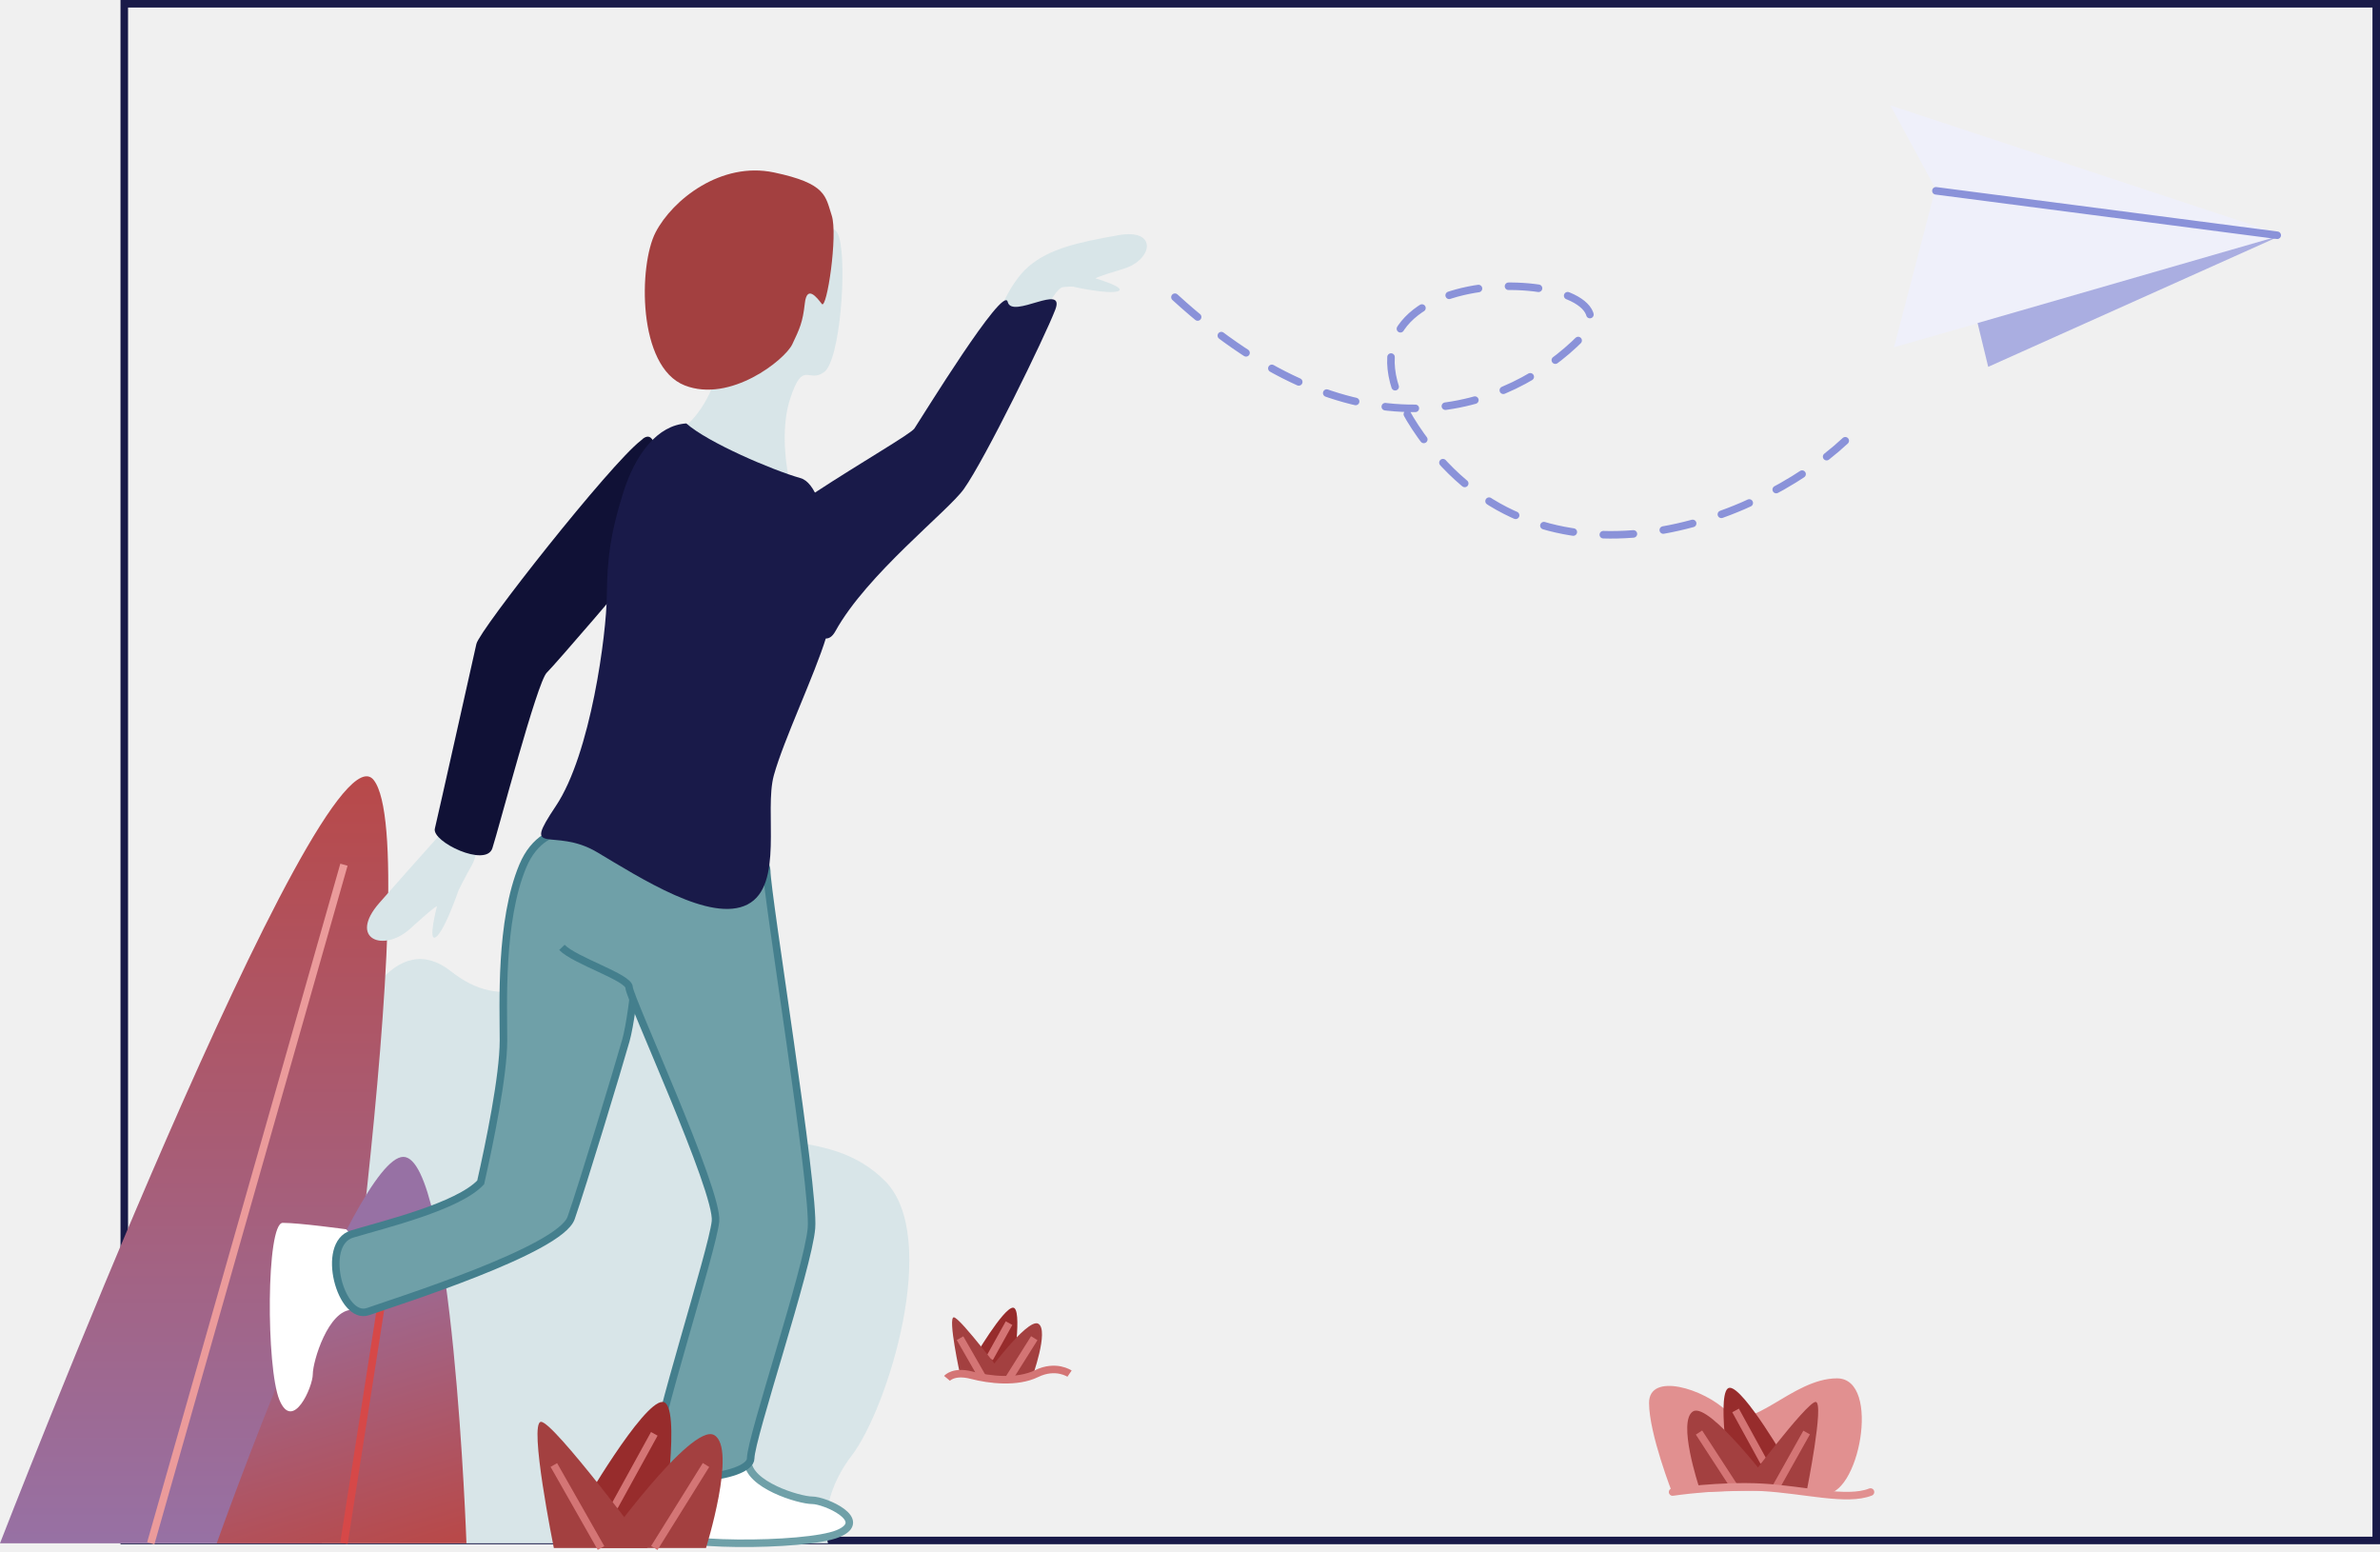
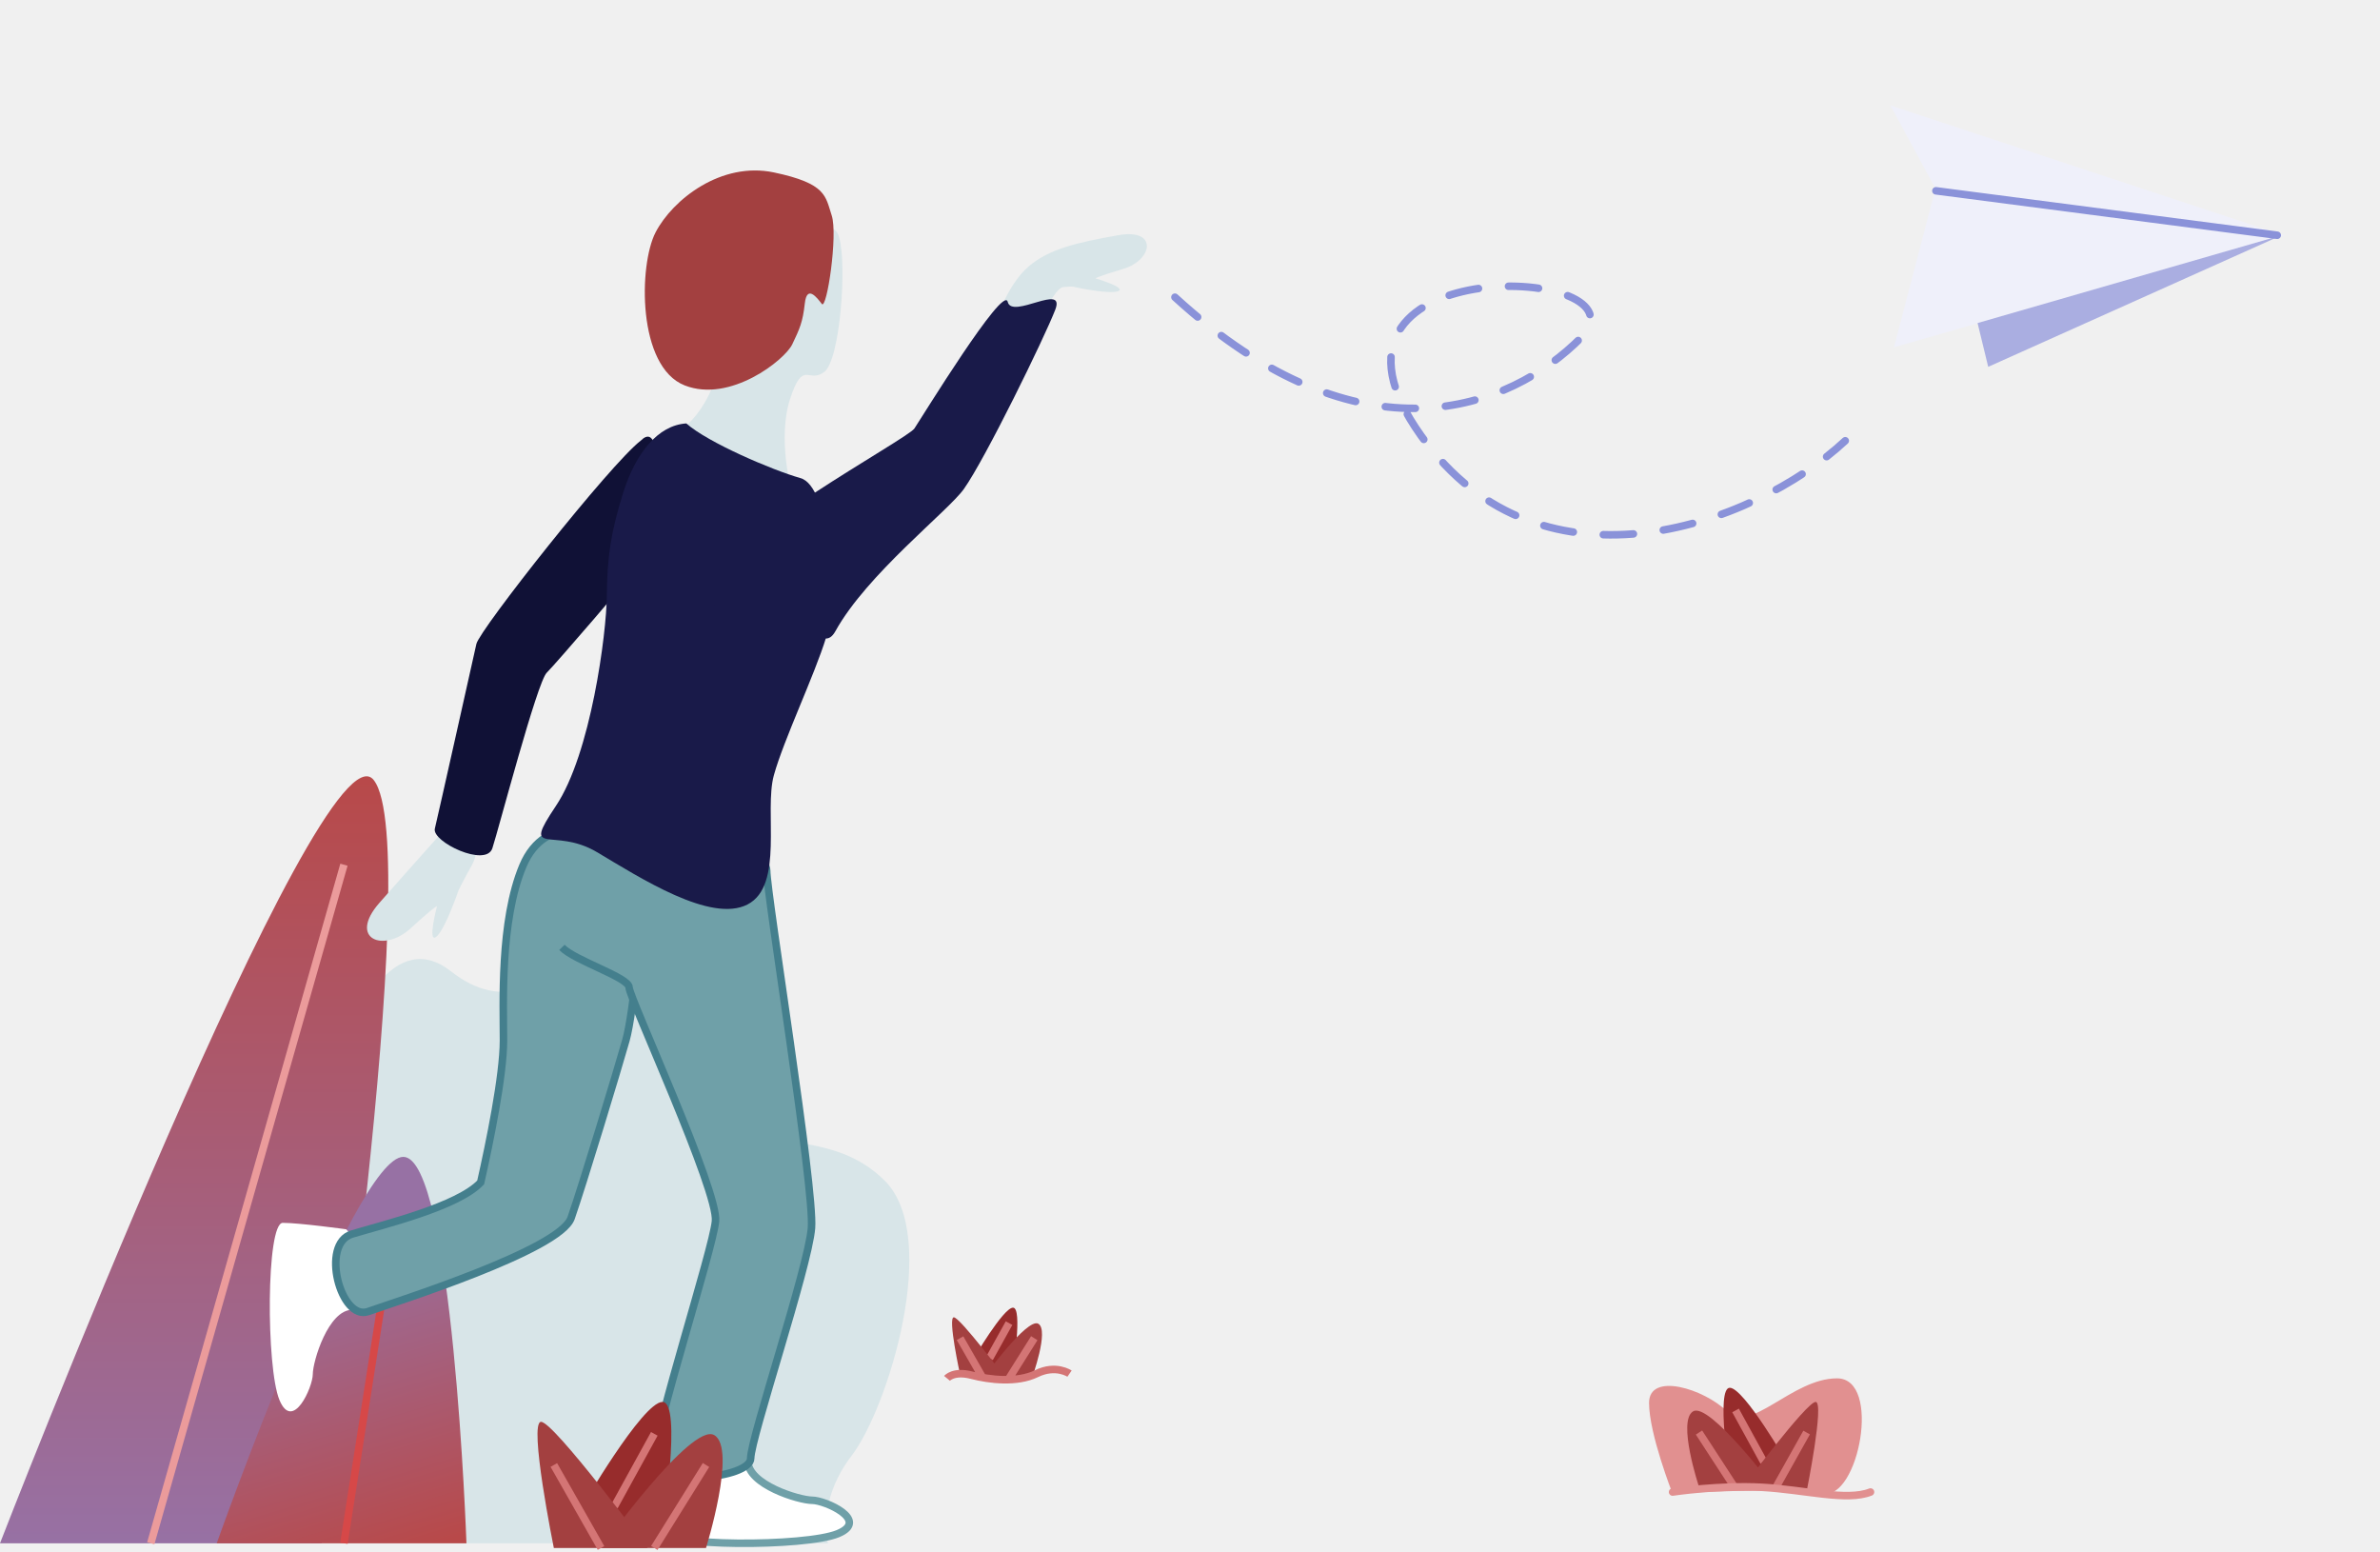
- <svg xmlns="http://www.w3.org/2000/svg" width="316" height="206" viewBox="0 0 316 206" fill="none">
-   <rect x="16.5" y="0.5" width="299" height="204" stroke="#191A49" />
-   <path fill-rule="evenodd" clip-rule="evenodd" d="M109.933 204.874C109.933 204.874 108.35 199.414 113.1 193.209C117.851 187.004 124.977 164.17 117.455 156.724C109.933 149.278 100.63 154.014 98.848 146.682C97.067 139.35 94.691 120.487 83.408 125.699C72.125 130.911 66.781 134.386 59.853 128.926C52.925 123.465 46.59 132.401 43.225 147.789C39.86 163.177 40.058 174.842 31.15 177.076C22.243 179.31 20.659 186.011 20.659 191.968C20.659 197.925 13.137 204.874 13.137 204.874H109.933Z" fill="#D8E5E8" />
-   <path fill-rule="evenodd" clip-rule="evenodd" d="M-1.14441e-05 204.874C-1.14441e-05 204.874 42.71 94.795 49.619 103.552C56.528 112.308 42.71 204.874 42.71 204.874H-1.14441e-05Z" fill="url(#paint0_linear)" />
-   <path d="M45.667 114.792L20.019 204.874" stroke="#EB9B9B" />
-   <path fill-rule="evenodd" clip-rule="evenodd" d="M61.932 204.874C61.932 204.874 60.119 153.578 53.548 153.578C46.977 153.578 28.776 204.874 28.776 204.874H61.932Z" fill="url(#paint1_linear)" />
-   <path d="M45.667 204.874L51.922 164.838" stroke="#D64848" />
-   <path fill-rule="evenodd" clip-rule="evenodd" d="M132.33 42.352C132.33 42.352 133.821 37.729 136.586 35.363C139.351 32.997 143.191 32.163 148.485 31.224C153.778 30.284 153.071 34.52 149.16 35.688C145.248 36.857 145.471 36.962 145.471 36.962C145.471 36.962 149.629 38.182 148.469 38.648C147.31 39.115 142.704 38.114 142.704 38.114C142.704 38.114 142.617 37.952 141.15 38.114C139.684 38.277 136.735 45.735 136.735 45.735L132.33 42.352Z" fill="#D8E5E8" />
-   <path fill-rule="evenodd" clip-rule="evenodd" d="M88.6 194.735C88.6 194.735 87.745 200.938 87.745 203.153C87.745 205.368 106.982 205.368 111.258 203.596C115.533 201.824 109.547 199.165 107.837 199.165C106.127 199.165 99.287 197.111 99.287 193.929C99.287 190.747 93.73 189.861 93.73 189.861L88.6 194.735Z" fill="white" stroke="#6FA0A8" />
-   <path fill-rule="evenodd" clip-rule="evenodd" d="M45.962 163.191C45.962 163.191 39.759 162.336 37.544 162.336C35.328 162.336 35.328 181.574 37.101 185.849C38.873 190.124 41.531 184.139 41.531 182.429C41.531 180.719 43.586 173.878 46.768 173.878C49.95 173.878 50.836 168.321 50.836 168.321L45.962 163.191Z" fill="white" />
-   <path fill-rule="evenodd" clip-rule="evenodd" d="M69.414 114.965C66.351 122.289 66.848 133.394 66.848 138.109C66.848 142.823 64.983 151.824 63.821 156.967C60.8 160.181 51.02 162.539 46.742 163.824C42.464 165.11 45.257 175.396 48.881 174.111C52.505 172.825 74.334 165.967 75.831 161.681C77.328 157.396 82.013 141.966 83.103 138.109C84.194 134.251 85.242 121.394 85.242 121.394L80.109 110.679C80.109 110.679 72.477 107.64 69.414 114.965Z" fill="#6FA0A8" stroke="#447F8D" />
-   <path fill-rule="evenodd" clip-rule="evenodd" d="M68.001 103.806L62.656 106.091C62.656 106.091 54.535 115.091 50.361 119.872C46.187 124.653 50.914 126.516 54.48 123.272C58.046 120.027 58.017 120.317 58.017 120.317C58.017 120.317 56.724 125.264 57.903 124.375C59.082 123.486 60.87 118.221 60.87 118.221C60.87 118.221 61.575 116.744 62.656 114.847C63.738 112.949 64.115 107.298 64.115 107.298L68.001 103.806Z" fill="#D8E5E8" />
-   <path fill-rule="evenodd" clip-rule="evenodd" d="M85.079 58.491C81.013 61.619 63.676 83.596 63.252 85.482C62.828 87.369 58.16 108.26 57.735 110.005C57.311 111.749 64.525 115.205 65.374 112.605C66.222 110.005 71.3 90.592 72.588 89.309C73.875 88.026 83.621 76.675 85.318 74.537C87.015 72.398 88.832 54.738 85.079 58.491Z" fill="#101136" />
-   <path fill-rule="evenodd" clip-rule="evenodd" d="M83.528 106.66L90.325 107.582C90.325 107.582 101.795 112.461 101.795 115.565C101.795 118.67 108.167 157.767 107.742 163.022C107.318 168.277 99.671 190.913 99.671 193.599C99.671 196.286 86.927 197.565 86.927 193.599C86.927 189.633 94.573 166.126 94.998 162.135C95.423 158.143 83.528 132.419 83.528 131.088C83.528 129.758 76.307 127.54 74.607 125.766" fill="#6FA0A8" />
-   <path d="M83.528 106.66L90.325 107.582C90.325 107.582 101.795 112.461 101.795 115.565C101.795 118.67 108.167 157.767 107.742 163.022C107.318 168.277 99.671 190.913 99.671 193.599C99.671 196.286 86.927 197.565 86.927 193.599C86.927 189.633 94.573 166.126 94.998 162.135C95.423 158.143 83.528 132.419 83.528 131.088C83.528 129.758 76.307 127.54 74.607 125.766" stroke="#447F8D" />
-   <path fill-rule="evenodd" clip-rule="evenodd" d="M95.064 49.476C94.763 52.198 92.002 56.601 89.647 57.344C87.29 58.088 92.992 64.791 96.589 66.533C100.186 68.276 105.046 64.904 105.046 64.904C105.046 64.904 103.198 58.169 104.916 52.917C106.633 47.666 107.326 50.952 109.435 49.384C111.543 47.817 112.479 35.198 111.413 31.494C110.347 27.789 105.518 33.761 105.518 33.761L101.373 43.833C101.373 43.833 95.365 46.754 95.064 49.476Z" fill="#D8E5E8" />
-   <path fill-rule="evenodd" clip-rule="evenodd" d="M110.428 28.599C111.275 31.151 109.774 41.212 109.115 40.349C108.456 39.487 107.138 37.763 106.857 40.281C106.576 42.799 106.18 43.629 105.193 45.705C104.206 47.78 96.958 53.532 90.913 51.166C84.604 48.696 84.788 35.176 87.048 30.836C89.307 26.496 95.747 21.415 102.757 22.891C109.767 24.367 109.58 26.046 110.428 28.599Z" fill="#A34040" />
-   <path fill-rule="evenodd" clip-rule="evenodd" d="M106.261 63.463C110.252 64.525 111.236 79.547 109.693 84.596C108.149 89.645 104.076 98.138 102.75 102.913C101.425 107.689 104.129 117.563 99.248 120.072C94.368 122.58 85.019 116.544 79.261 113.123C73.504 109.703 69.162 113.932 73.804 106.998C78.446 100.063 80.525 84.138 80.571 79.078C80.617 74.017 81.077 70.734 82.731 65.448C84.385 60.163 87.36 56.444 91.124 56.212C93.975 58.746 102.556 62.415 106.261 63.463Z" fill="#191A49" />
-   <path fill-rule="evenodd" clip-rule="evenodd" d="M94.734 77.282C93.781 82.976 99.278 87.246 105.214 82.501C106.835 81.205 109.157 86.984 110.923 83.787C115.092 76.238 125.9 67.845 127.977 64.914C130.836 60.881 138.676 44.823 140.105 41.133C141.534 37.444 134.341 42.444 133.796 40.071C133.251 37.699 122.363 55.458 121.41 56.881C120.458 58.304 95.687 71.589 94.734 77.282Z" fill="#191A49" />
-   <path fill-rule="evenodd" clip-rule="evenodd" d="M77.145 200.211C77.145 200.211 85.306 186.107 87.959 186.107C90.612 186.107 87.959 202.855 87.959 202.855L77.145 200.211Z" fill="#972C2C" />
-   <path d="M86.874 190.347L81.567 199.991" stroke="#D47575" />
-   <path fill-rule="evenodd" clip-rule="evenodd" d="M73.534 205.5C73.534 205.5 70.143 188.752 71.839 188.752C73.534 188.752 85.989 205.5 85.989 205.5H73.534Z" fill="#A34040" />
-   <path fill-rule="evenodd" clip-rule="evenodd" d="M79.798 205.5C79.798 205.5 91.799 188.752 94.833 190.515C97.868 192.278 93.738 205.5 93.738 205.5H79.798Z" fill="#A34040" />
-   <path d="M93.739 194.481L86.874 205.5" stroke="#D47575" />
-   <path d="M73.534 194.481L79.798 205.5" stroke="#D47575" />
-   <path fill-rule="evenodd" clip-rule="evenodd" d="M129.229 180.42C129.229 180.42 133.209 173.596 134.503 173.596C135.798 173.596 134.503 181.7 134.503 181.7L129.229 180.42Z" fill="#972C2C" />
-   <path d="M133.975 175.648L131.386 180.314" stroke="#D47575" />
-   <path fill-rule="evenodd" clip-rule="evenodd" d="M127.467 182.446C127.467 182.446 125.813 174.876 126.64 174.876C127.467 174.876 133.543 182.98 133.543 182.98L127.467 182.446Z" fill="#A34040" />
-   <path fill-rule="evenodd" clip-rule="evenodd" d="M130.524 182.98C130.524 182.98 136.378 174.876 137.858 175.729C139.339 176.582 137 182.98 137 182.98H130.524Z" fill="#A34040" />
-   <path d="M137.323 177.648L133.974 182.98" stroke="#D47575" />
-   <path d="M127.468 177.648L130.524 182.98" stroke="#D47575" />
-   <path d="M125.739 182.979C125.739 182.979 126.605 181.934 128.995 182.559C131.386 183.185 135.062 183.605 137.625 182.354C140.188 181.103 142.004 182.354 142.004 182.354" stroke="#D47575" />
-   <path fill-rule="evenodd" clip-rule="evenodd" d="M242.036 198.278C246.756 199.188 249.898 182.979 243.908 182.979C237.919 182.979 232.452 190.433 229.332 187.385C226.212 184.338 218.95 182.12 218.95 186.239C218.95 190.357 222.07 198.278 222.07 198.278C222.07 198.278 237.317 197.367 242.036 198.278Z" fill="#E19090" />
-   <path fill-rule="evenodd" clip-rule="evenodd" d="M237.317 194.239C237.317 194.239 231.545 184.23 229.669 184.23C227.792 184.23 229.669 196.116 229.669 196.116L237.317 194.239Z" fill="#972C2C" />
-   <path d="M230.436 187.239L234.189 194.083" stroke="#D47575" />
-   <path fill-rule="evenodd" clip-rule="evenodd" d="M239.871 197.993C239.871 197.993 242.27 186.107 241.07 186.107C239.871 186.107 231.461 197.367 231.461 197.367L239.871 197.993Z" fill="#A34040" />
-   <path fill-rule="evenodd" clip-rule="evenodd" d="M235.44 197.367C235.44 197.367 226.952 186.107 224.806 187.358C222.659 188.609 225.58 197.367 225.58 197.367H235.44Z" fill="#A34040" />
-   <path d="M225.58 190.173L230.21 197.289" stroke="#D47575" />
-   <path d="M239.871 190.173L235.84 197.367" stroke="#D47575" />
-   <path d="M222.078 198.071C222.078 198.071 228.333 197.133 233.963 197.446C239.594 197.758 245.224 199.322 248.352 198.071" stroke="#E19090" stroke-linecap="round" />
-   <path d="M251.472 46.101L303.4 31.231L256.901 25.33L251.472 46.101Z" fill="#EFF0FA" />
-   <path d="M251 14L303.164 31.231L257.137 25.33L251 14Z" fill="#EFF0FA" />
-   <path d="M263.981 48.698L262.57 42.886L302.928 31.231L263.981 48.698Z" fill="#AAAEE1" />
-   <path d="M257.037 25.33L302.356 31.231" stroke="#8A92D9" stroke-linecap="round" />
-   <path d="M156 39.454C180.722 62.085 200.5 54.343 209.939 44.814C219.379 35.285 172.182 32.903 187.914 56.725C203.646 80.547 232.864 69.827 245 58.512" stroke="#8A92D9" stroke-linecap="round" stroke-linejoin="round" stroke-dasharray="4 4" />
+ <svg xmlns="http://www.w3.org/2000/svg" width="316" height="206" fill="none">
+   <path fill-rule="evenodd" clip-rule="evenodd" d="M109.933 204.874s-1.583-5.46 3.167-11.665c4.751-6.205 11.877-29.039 4.355-36.485-7.522-7.446-16.825-2.71-18.607-10.042-1.781-7.332-4.157-26.195-15.44-20.983s-16.627 8.687-23.555 3.227c-6.928-5.461-13.263 3.475-16.628 18.863s-3.167 27.053-12.075 29.287c-8.907 2.234-10.49 8.935-10.49 14.892 0 5.957-7.523 12.906-7.523 12.906h96.796Z" fill="#D8E5E8" />
+   <path fill-rule="evenodd" clip-rule="evenodd" d="M0 204.874S42.71 94.795 49.62 103.552c6.908 8.756-6.91 101.322-6.91 101.322H0Z" fill="url(#a)" />
+   <path d="m45.667 114.792-25.648 90.082" stroke="#EB9B9B" />
+   <path fill-rule="evenodd" clip-rule="evenodd" d="M61.932 204.874s-1.813-51.296-8.384-51.296c-6.571 0-24.772 51.296-24.772 51.296h33.156Z" fill="url(#b)" />
+   <path d="m45.667 204.874 6.255-40.036" stroke="#D64848" />
+   <path fill-rule="evenodd" clip-rule="evenodd" d="M132.33 42.352s1.491-4.623 4.256-6.989c2.765-2.366 6.605-3.2 11.899-4.14 5.293-.939 4.586 3.297.675 4.465-3.912 1.169-3.689 1.274-3.689 1.274s4.158 1.22 2.998 1.686c-1.159.467-5.765-.534-5.765-.534s-.087-.162-1.554 0c-1.466.163-4.415 7.62-4.415 7.62l-4.405-3.383v.001Z" fill="#D8E5E8" />
+   <path fill-rule="evenodd" clip-rule="evenodd" d="M88.6 194.735s-.855 6.203-.855 8.418c0 2.215 19.237 2.215 23.513.443 4.275-1.772-1.711-4.431-3.421-4.431-1.71 0-8.55-2.054-8.55-5.236s-5.557-4.068-5.557-4.068l-5.13 4.874Z" fill="#fff" stroke="#6FA0A8" />
+   <path fill-rule="evenodd" clip-rule="evenodd" d="M45.962 163.191s-6.203-.855-8.418-.855c-2.216 0-2.216 19.238-.443 23.513 1.772 4.275 4.43-1.71 4.43-3.42s2.055-8.551 5.237-8.551 4.068-5.557 4.068-5.557l-4.874-5.13Z" fill="#fff" />
+   <path fill-rule="evenodd" clip-rule="evenodd" d="M69.414 114.965c-3.063 7.324-2.566 18.429-2.566 23.144 0 4.714-1.865 13.715-3.027 18.858-3.021 3.214-12.801 5.572-17.079 6.857-4.278 1.286-1.485 11.572 2.139 10.287 3.623-1.286 25.453-8.144 26.95-12.43 1.497-4.285 6.182-19.715 7.272-23.572 1.091-3.858 2.14-16.715 2.14-16.715l-5.134-10.715s-7.632-3.039-10.695 4.286Z" fill="#6FA0A8" stroke="#447F8D" />
+   <path fill-rule="evenodd" clip-rule="evenodd" d="m68 103.806-5.344 2.285s-8.121 9-12.295 13.781c-4.174 4.781.553 6.644 4.12 3.4 3.565-3.245 3.536-2.955 3.536-2.955s-1.293 4.947-.114 4.058c1.179-.889 2.967-6.154 2.967-6.154s.705-1.477 1.786-3.374c1.082-1.898 1.46-7.549 1.46-7.549L68 103.806Z" fill="#D8E5E8" />
+   <path fill-rule="evenodd" clip-rule="evenodd" d="M85.079 58.491c-4.066 3.128-21.403 25.105-21.827 26.991-.425 1.887-5.092 22.778-5.517 24.523-.424 1.744 6.79 5.2 7.639 2.6.848-2.6 5.926-22.013 7.214-23.296 1.287-1.283 11.033-12.634 12.73-14.772 1.697-2.139 3.514-19.8-.24-16.046h.001Z" fill="#101136" />
+   <path fill-rule="evenodd" clip-rule="evenodd" d="m83.528 106.66 6.797.922s11.47 4.879 11.47 7.983c0 3.105 6.372 42.202 5.947 47.457-.424 5.255-8.071 27.891-8.071 30.577 0 2.687-12.744 3.966-12.744 0s7.646-27.473 8.071-31.464c.425-3.992-11.47-29.716-11.47-31.047 0-1.33-7.221-3.548-8.92-5.322" fill="#6FA0A8" />
+   <path d="m83.528 106.66 6.797.922s11.47 4.879 11.47 7.983c0 3.105 6.372 42.202 5.947 47.457-.424 5.255-8.071 27.891-8.071 30.577 0 2.687-12.744 3.966-12.744 0s7.646-27.473 8.071-31.464c.425-3.992-11.47-29.716-11.47-31.047 0-1.33-7.221-3.548-8.92-5.322" stroke="#447F8D" />
+   <path fill-rule="evenodd" clip-rule="evenodd" d="M95.064 49.476c-.3 2.722-3.061 7.125-5.417 7.868-2.357.744 3.345 7.447 6.942 9.19 3.597 1.742 8.457-1.63 8.457-1.63s-1.848-6.735-.13-11.986c1.717-5.252 2.41-1.966 4.519-3.534 2.108-1.567 3.044-14.186 1.978-17.89-1.066-3.705-5.895 2.267-5.895 2.267l-4.145 10.072s-6.008 2.921-6.309 5.643Z" fill="#D8E5E8" />
+   <path fill-rule="evenodd" clip-rule="evenodd" d="M110.428 28.599c.847 2.552-.654 12.613-1.313 11.75-.659-.862-1.977-2.586-2.258-.068-.281 2.518-.677 3.348-1.664 5.424-.987 2.075-8.235 7.827-14.28 5.461-6.309-2.47-6.124-15.99-3.865-20.33 2.26-4.34 8.7-9.421 15.709-7.945 7.01 1.477 6.823 3.155 7.671 5.708Z" fill="#A34040" />
+   <path fill-rule="evenodd" clip-rule="evenodd" d="M106.261 63.463c3.991 1.062 4.975 16.084 3.432 21.133-1.544 5.05-5.617 13.542-6.943 18.317-1.325 4.776 1.379 14.65-3.502 17.159-4.88 2.508-14.23-3.528-19.987-6.949-5.757-3.42-10.099.809-5.457-6.125 4.642-6.935 6.72-22.86 6.767-27.92.046-5.061.506-8.344 2.16-13.63 1.654-5.285 4.63-9.004 8.394-9.236 2.85 2.534 11.431 6.203 15.136 7.251Z" fill="#191A49" />
+   <path fill-rule="evenodd" clip-rule="evenodd" d="M94.734 77.282c-.953 5.694 4.544 9.964 10.48 5.22 1.621-1.297 3.943 4.482 5.709 1.285 4.169-7.549 14.977-15.942 17.054-18.873 2.859-4.033 10.699-20.09 12.128-23.78 1.429-3.69-5.764 1.31-6.309-1.063-.545-2.372-11.433 15.387-12.386 16.81-.952 1.423-25.723 14.708-26.676 20.401Z" fill="#191A49" />
+   <path fill-rule="evenodd" clip-rule="evenodd" d="M77.145 200.211s8.16-14.104 10.814-14.104c2.653 0 0 16.748 0 16.748l-10.814-2.644Z" fill="#972C2C" />
+   <path d="m86.874 190.347-5.307 9.644" stroke="#D47575" />
+   <path fill-rule="evenodd" clip-rule="evenodd" d="M73.534 205.5s-3.39-16.748-1.695-16.748 14.15 16.748 14.15 16.748H73.534Z" fill="#A34040" />
+   <path fill-rule="evenodd" clip-rule="evenodd" d="M79.798 205.5s12-16.748 15.035-14.985c3.035 1.763-1.095 14.985-1.095 14.985h-13.94Z" fill="#A34040" />
+   <path d="m73.534 194.481 6.264 11.019m13.941-11.019L86.874 205.5l6.865-11.019Z" stroke="#D47575" />
+   <path fill-rule="evenodd" clip-rule="evenodd" d="M129.229 180.42s3.98-6.824 5.274-6.824c1.295 0 0 8.104 0 8.104l-5.274-1.28Z" fill="#972C2C" />
+   <path d="m133.975 175.648-2.589 4.666" stroke="#D47575" />
+   <path fill-rule="evenodd" clip-rule="evenodd" d="M127.467 182.446s-1.654-7.57-.827-7.57 6.903 8.104 6.903 8.104l-6.076-.534Z" fill="#A34040" />
+   <path fill-rule="evenodd" clip-rule="evenodd" d="M130.524 182.98s5.854-8.104 7.334-7.251c1.481.853-.858 7.251-.858 7.251h-6.476Z" fill="#A34040" />
+   <path d="M125.739 182.979s.866-1.045 3.256-.42c2.391.626 6.067 1.046 8.63-.205 2.563-1.251 4.379 0 4.379 0m-4.681-4.706-3.349 5.332 3.349-5.332Zm-9.855 0 3.056 5.332-3.056-5.332Z" stroke="#D47575" />
+   <path fill-rule="evenodd" clip-rule="evenodd" d="M242.036 198.278c4.72.91 7.862-15.299 1.872-15.299-5.989 0-11.456 7.454-14.576 4.406-3.12-3.047-10.382-5.265-10.382-1.146 0 4.118 3.12 12.039 3.12 12.039s15.247-.911 19.966 0Z" fill="#E19090" />
+   <path fill-rule="evenodd" clip-rule="evenodd" d="M237.317 194.239s-5.772-10.009-7.648-10.009c-1.877 0 0 11.886 0 11.886l7.648-1.877Z" fill="#972C2C" />
+   <path d="m230.436 187.239 3.753 6.844" stroke="#D47575" />
+   <path fill-rule="evenodd" clip-rule="evenodd" d="M239.871 197.993s2.399-11.886 1.199-11.886c-1.199 0-9.609 11.26-9.609 11.26l8.41.626Z" fill="#A34040" />
+   <path fill-rule="evenodd" clip-rule="evenodd" d="M235.44 197.367s-8.488-11.26-10.634-10.009c-2.147 1.251.774 10.009.774 10.009h9.86Z" fill="#A34040" />
+   <path d="m239.871 190.173-4.031 7.194m-10.26-7.194 4.63 7.116-4.63-7.116Z" stroke="#D47575" />
+   <path d="M222.078 198.071s6.255-.938 11.885-.625c5.631.312 11.261 1.876 14.389.625" stroke="#E19090" stroke-linecap="round" />
+   <path d="m251.472 46.101 51.928-14.87-46.499-5.901-5.429 20.771Z" fill="#EFF0FA" />
+   <path d="m251 14 52.164 17.23-46.027-5.9L251 14Z" fill="#EFF0FA" />
+   <path d="m263.981 48.698-1.411-5.812 40.358-11.655-38.947 17.467Z" fill="#AAAEE1" />
+   <path d="m257.037 25.33 45.319 5.9" stroke="#8A92D9" stroke-linecap="round" />
+   <path d="M156 39.454c24.722 22.631 44.5 14.889 53.939 5.36 9.44-9.53-37.757-11.911-22.025 11.911s44.95 13.102 57.086 1.787" stroke="#8A92D9" stroke-linecap="round" stroke-linejoin="round" stroke-dasharray="4 4" />
  <defs>
-     <linearGradient id="paint0_linear" x1="25.961" y1="102.906" x2="25.961" y2="204.874" gradientUnits="userSpaceOnUse">
+     <linearGradient id="a" x1="25.961" y1="102.906" x2="25.961" y2="204.874" gradientUnits="userSpaceOnUse">
      <stop stop-color="#B84949" />
      <stop offset="1" stop-color="#9771A4" />
    </linearGradient>
-     <linearGradient id="paint1_linear" x1="58.178" y1="204.874" x2="45.667" y2="163.274" gradientUnits="userSpaceOnUse">
+     <linearGradient id="b" x1="58.178" y1="204.874" x2="45.667" y2="163.274" gradientUnits="userSpaceOnUse">
      <stop stop-color="#B84949" />
      <stop offset="1" stop-color="#9771A4" />
    </linearGradient>
  </defs>
</svg>
